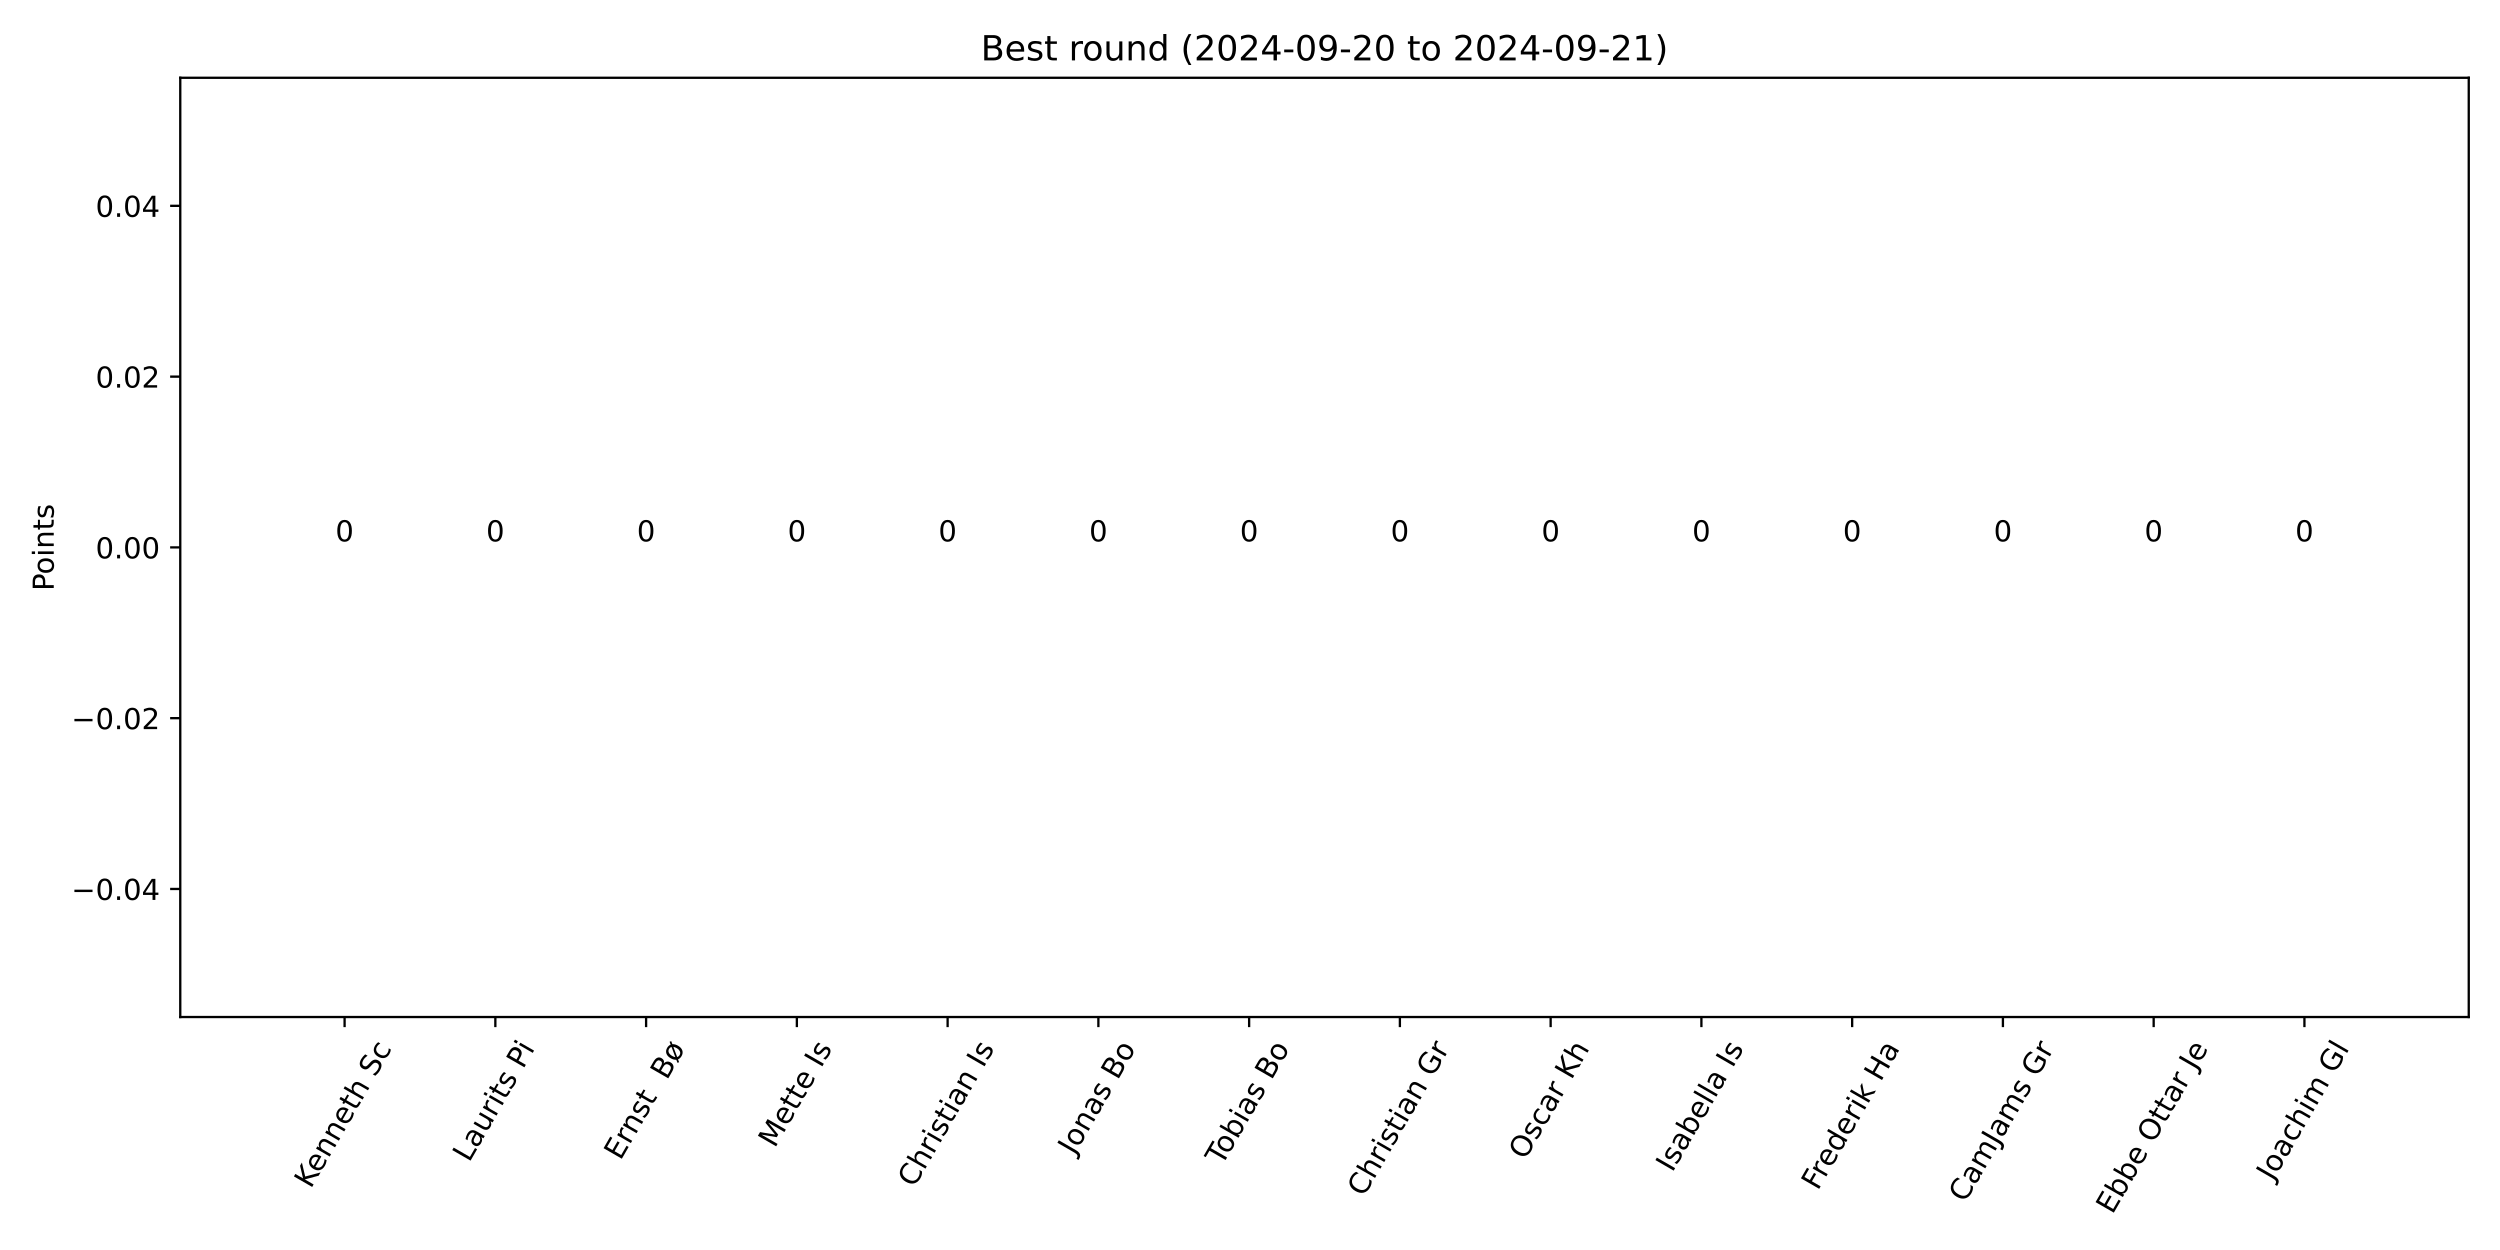
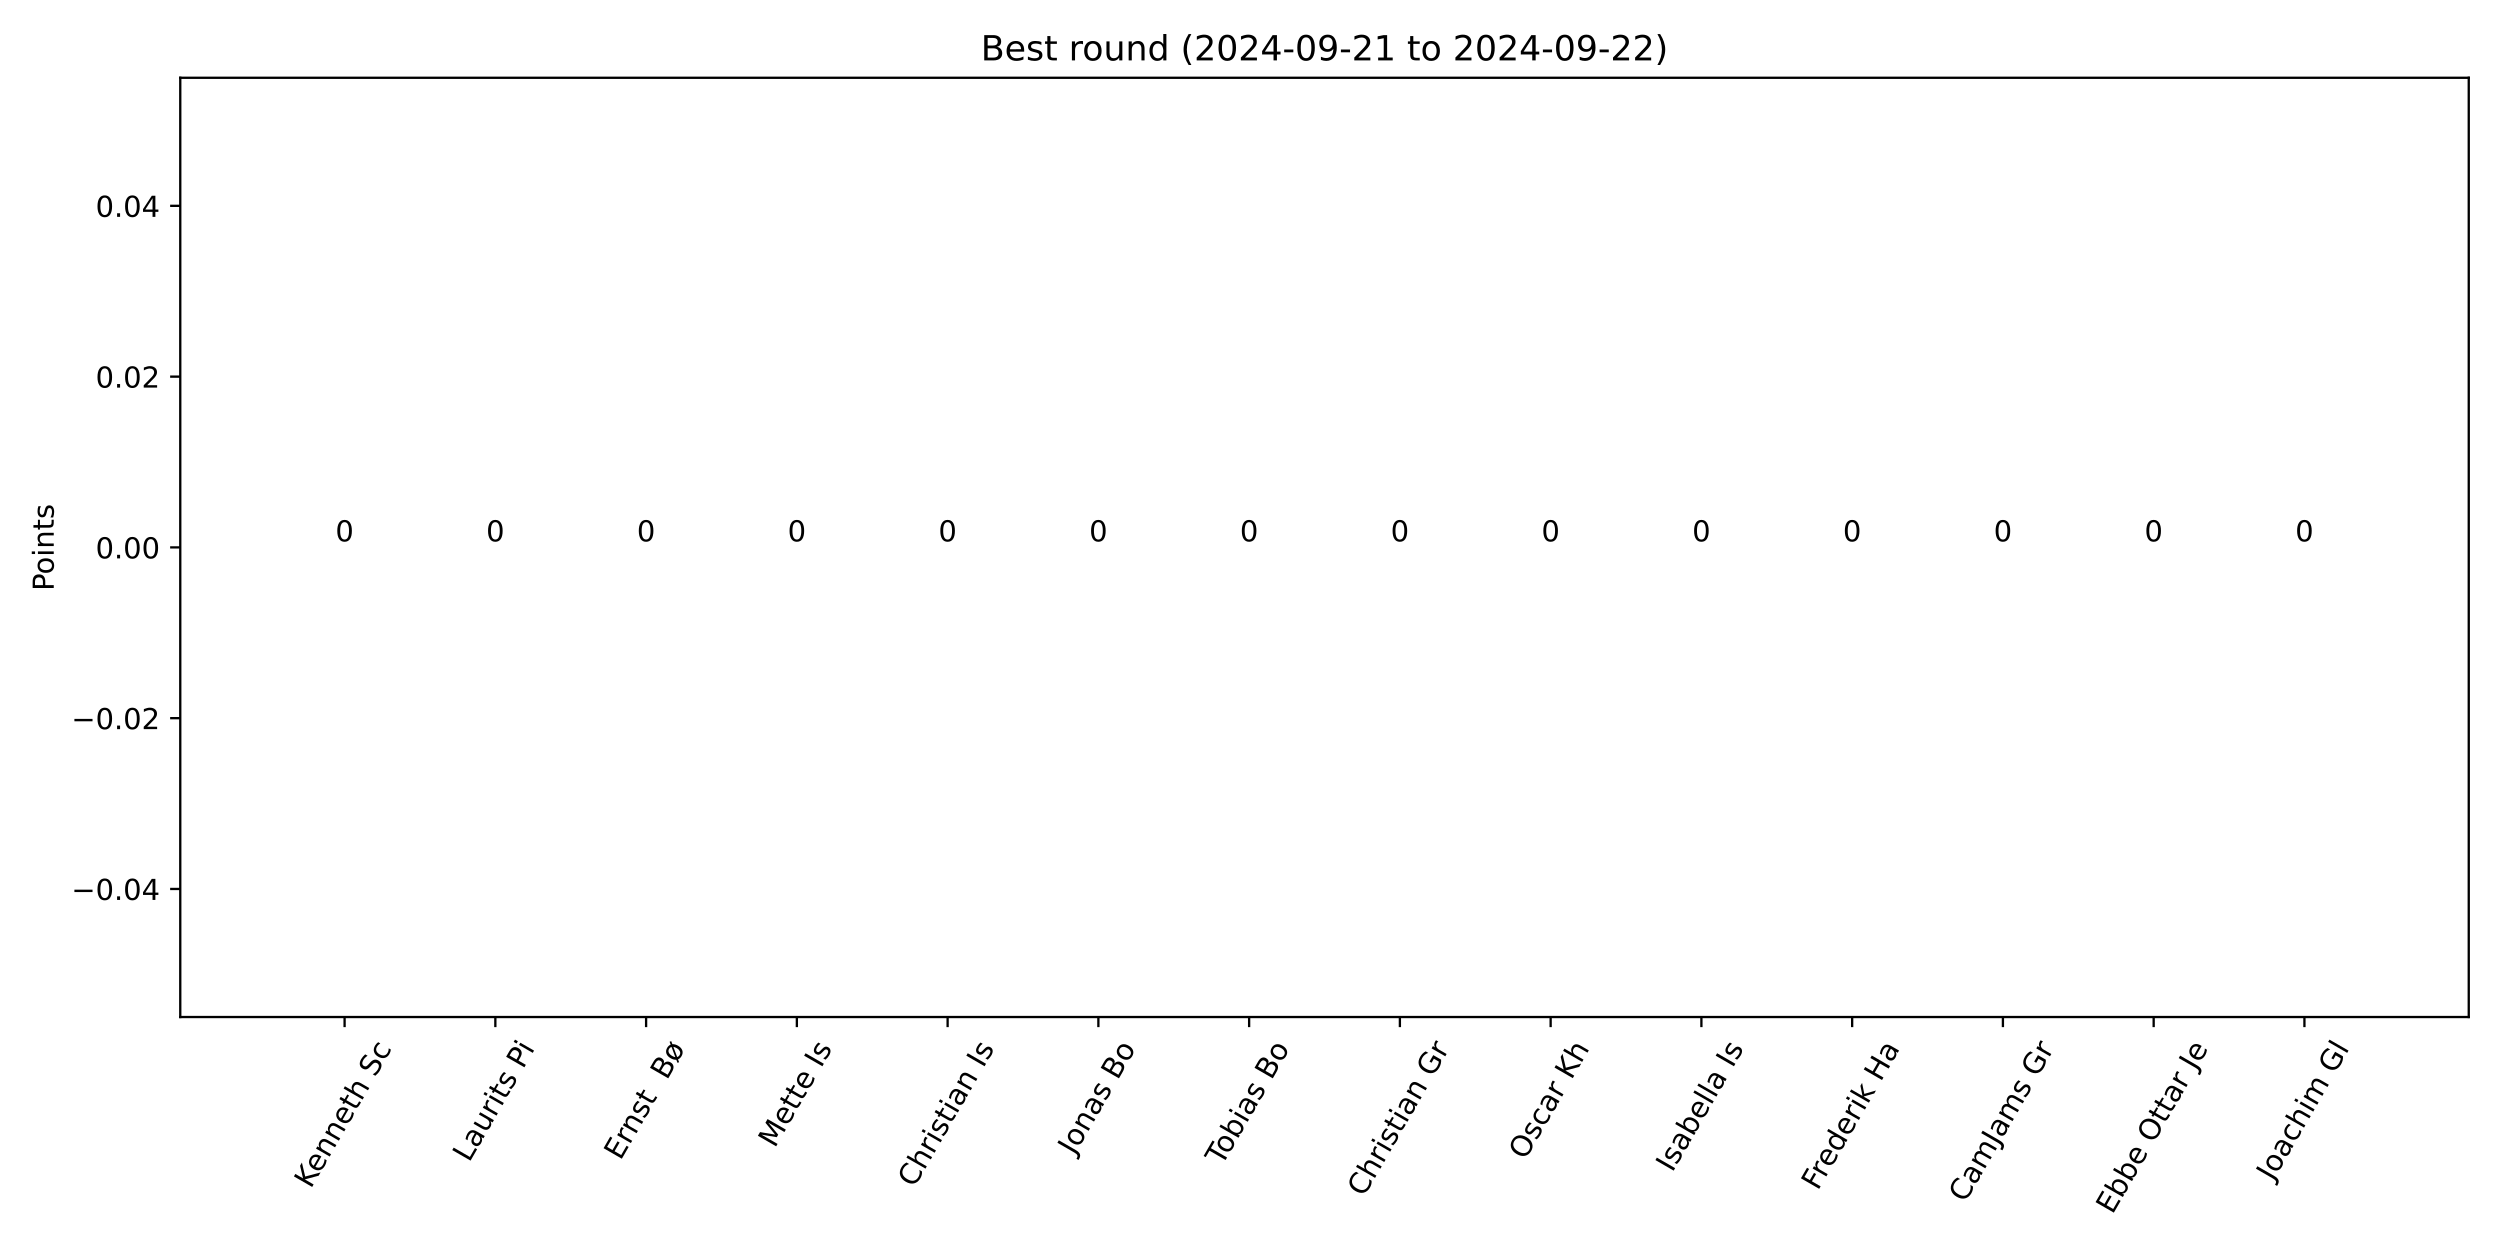
<svg xmlns="http://www.w3.org/2000/svg" xmlns:xlink="http://www.w3.org/1999/xlink" width="864pt" height="432pt" viewBox="0 0 864 432" version="1.1">
  <defs>
    <style type="text/css">*{stroke-linejoin: round; stroke-linecap: butt}</style>
  </defs>
  <g id="figure_1">
    <g id="patch_1">
      <path d="M 0 432  L 864 432  L 864 0  L 0 0  z " style="fill: #ffffff" />
    </g>
    <g id="axes_1">
      <g id="patch_2">
        <path d="M 62.3 351.483  L 853.2 351.483  L 853.2 26.88  L 62.3 26.88  z " style="fill: #ffffff" />
      </g>
      <g id="patch_3">
-         <path d="M 98.25 189.181  L 139.931 189.181  L 139.931 189.181  L 98.25 189.181  z " clip-path="url(#pfaf638c2bc)" style="fill: #1e90ff" />
+         <path d="M 98.25 189.181  L 139.931 189.181  L 139.931 189.181  L 98.25 189.181  z " clip-path="url(#p3607649cad)" style="fill: #1e90ff" />
      </g>
      <g id="patch_4">
-         <path d="M 150.351 189.181  L 192.033 189.181  L 192.033 189.181  L 150.351 189.181  z " clip-path="url(#pfaf638c2bc)" style="fill: #1e90ff" />
+         <path d="M 150.351 189.181  L 192.033 189.181  L 192.033 189.181  L 150.351 189.181  z " clip-path="url(#p3607649cad)" style="fill: #1e90ff" />
      </g>
      <g id="patch_5">
-         <path d="M 202.453 189.181  L 244.134 189.181  L 244.134 189.181  L 202.453 189.181  z " clip-path="url(#pfaf638c2bc)" style="fill: #1e90ff" />
+         <path d="M 202.453 189.181  L 244.134 189.181  L 244.134 189.181  L 202.453 189.181  z " clip-path="url(#p3607649cad)" style="fill: #1e90ff" />
      </g>
      <g id="patch_6">
-         <path d="M 254.554 189.181  L 296.236 189.181  L 296.236 189.181  L 254.554 189.181  z " clip-path="url(#pfaf638c2bc)" style="fill: #1e90ff" />
+         <path d="M 254.554 189.181  L 296.236 189.181  L 296.236 189.181  L 254.554 189.181  z " clip-path="url(#p3607649cad)" style="fill: #1e90ff" />
      </g>
      <g id="patch_7">
-         <path d="M 306.656 189.181  L 348.337 189.181  L 348.337 189.181  L 306.656 189.181  z " clip-path="url(#pfaf638c2bc)" style="fill: #1e90ff" />
+         <path d="M 306.656 189.181  L 348.337 189.181  L 348.337 189.181  L 306.656 189.181  z " clip-path="url(#p3607649cad)" style="fill: #1e90ff" />
      </g>
      <g id="patch_8">
-         <path d="M 358.757 189.181  L 400.438 189.181  L 400.438 189.181  L 358.757 189.181  z " clip-path="url(#pfaf638c2bc)" style="fill: #1e90ff" />
+         <path d="M 358.757 189.181  L 400.438 189.181  L 400.438 189.181  L 358.757 189.181  z " clip-path="url(#p3607649cad)" style="fill: #1e90ff" />
      </g>
      <g id="patch_9">
-         <path d="M 410.859 189.181  L 452.54 189.181  L 452.54 189.181  L 410.859 189.181  z " clip-path="url(#pfaf638c2bc)" style="fill: #1e90ff" />
+         <path d="M 410.859 189.181  L 452.54 189.181  L 452.54 189.181  L 410.859 189.181  z " clip-path="url(#p3607649cad)" style="fill: #1e90ff" />
      </g>
      <g id="patch_10">
-         <path d="M 462.96 189.181  L 504.641 189.181  L 504.641 189.181  L 462.96 189.181  z " clip-path="url(#pfaf638c2bc)" style="fill: #1e90ff" />
+         <path d="M 462.96 189.181  L 504.641 189.181  L 504.641 189.181  L 462.96 189.181  z " clip-path="url(#p3607649cad)" style="fill: #1e90ff" />
      </g>
      <g id="patch_11">
-         <path d="M 515.062 189.181  L 556.743 189.181  L 556.743 189.181  L 515.062 189.181  z " clip-path="url(#pfaf638c2bc)" style="fill: #1e90ff" />
+         <path d="M 515.062 189.181  L 556.743 189.181  L 556.743 189.181  L 515.062 189.181  z " clip-path="url(#p3607649cad)" style="fill: #1e90ff" />
      </g>
      <g id="patch_12">
-         <path d="M 567.163 189.181  L 608.844 189.181  L 608.844 189.181  L 567.163 189.181  z " clip-path="url(#pfaf638c2bc)" style="fill: #1e90ff" />
+         <path d="M 567.163 189.181  L 608.844 189.181  L 608.844 189.181  L 567.163 189.181  z " clip-path="url(#p3607649cad)" style="fill: #1e90ff" />
      </g>
      <g id="patch_13">
-         <path d="M 619.264 189.181  L 660.946 189.181  L 660.946 189.181  L 619.264 189.181  z " clip-path="url(#pfaf638c2bc)" style="fill: #1e90ff" />
+         <path d="M 619.264 189.181  L 660.946 189.181  L 660.946 189.181  L 619.264 189.181  z " clip-path="url(#p3607649cad)" style="fill: #1e90ff" />
      </g>
      <g id="patch_14">
-         <path d="M 671.366 189.181  L 713.047 189.181  L 713.047 189.181  L 671.366 189.181  z " clip-path="url(#pfaf638c2bc)" style="fill: #1e90ff" />
+         <path d="M 671.366 189.181  L 713.047 189.181  L 713.047 189.181  L 671.366 189.181  z " clip-path="url(#p3607649cad)" style="fill: #1e90ff" />
      </g>
      <g id="patch_15">
-         <path d="M 723.467 189.181  L 765.149 189.181  L 765.149 189.181  L 723.467 189.181  z " clip-path="url(#pfaf638c2bc)" style="fill: #1e90ff" />
+         <path d="M 723.467 189.181  L 765.149 189.181  L 765.149 189.181  L 723.467 189.181  z " clip-path="url(#p3607649cad)" style="fill: #1e90ff" />
      </g>
      <g id="patch_16">
-         <path d="M 775.569 189.181  L 817.25 189.181  L 817.25 189.181  L 775.569 189.181  z " clip-path="url(#pfaf638c2bc)" style="fill: #1e90ff" />
+         <path d="M 775.569 189.181  L 817.25 189.181  L 817.25 189.181  L 775.569 189.181  z " clip-path="url(#p3607649cad)" style="fill: #1e90ff" />
      </g>
      <g id="matplotlib.axis_1">
        <g id="xtick_1">
          <g id="line2d_1">
            <defs>
-               <path id="mea4fc5b94e" d="M 0 0  L 0 3.5  " style="stroke: #000000; stroke-width: 0.8" />
+               <path id="m2abd44bd72" d="M 0 0  L 0 3.5  " style="stroke: #000000; stroke-width: 0.8" />
            </defs>
            <g>
-               <use xlink:href="#mea4fc5b94e" x="119.091" y="351.483" style="stroke: #000000; stroke-width: 0.8" />
+               <use xlink:href="#m2abd44bd72" x="119.091" y="351.483" style="stroke: #000000; stroke-width: 0.8" />
            </g>
          </g>
          <g id="text_1">
            <g transform="translate(107.3998 411.0581) rotate(-60) scale(0.1 -0.1)">
              <defs>
                <path id="DejaVuSans-4b" d="M 628 4666  L 1259 4666  L 1259 2694  L 3353 4666  L 4166 4666  L 1850 2491  L 4331 0  L 3500 0  L 1259 2247  L 1259 0  L 628 0  L 628 4666  z " transform="scale(0.015625)" />
                <path id="DejaVuSans-65" d="M 3597 1894  L 3597 1613  L 953 1613  Q 991 1019 1311 708  Q 1631 397 2203 397  Q 2534 397 2845 478  Q 3156 559 3463 722  L 3463 178  Q 3153 47 2828 -22  Q 2503 -91 2169 -91  Q 1331 -91 842 396  Q 353 884 353 1716  Q 353 2575 817 3079  Q 1281 3584 2069 3584  Q 2775 3584 3186 3129  Q 3597 2675 3597 1894  z M 3022 2063  Q 3016 2534 2758 2815  Q 2500 3097 2075 3097  Q 1594 3097 1305 2825  Q 1016 2553 972 2059  L 3022 2063  z " transform="scale(0.015625)" />
                <path id="DejaVuSans-6e" d="M 3513 2113  L 3513 0  L 2938 0  L 2938 2094  Q 2938 2591 2744 2837  Q 2550 3084 2163 3084  Q 1697 3084 1428 2787  Q 1159 2491 1159 1978  L 1159 0  L 581 0  L 581 3500  L 1159 3500  L 1159 2956  Q 1366 3272 1645 3428  Q 1925 3584 2291 3584  Q 2894 3584 3203 3211  Q 3513 2838 3513 2113  z " transform="scale(0.015625)" />
                <path id="DejaVuSans-74" d="M 1172 4494  L 1172 3500  L 2356 3500  L 2356 3053  L 1172 3053  L 1172 1153  Q 1172 725 1289 603  Q 1406 481 1766 481  L 2356 481  L 2356 0  L 1766 0  Q 1100 0 847 248  Q 594 497 594 1153  L 594 3053  L 172 3053  L 172 3500  L 594 3500  L 594 4494  L 1172 4494  z " transform="scale(0.015625)" />
                <path id="DejaVuSans-68" d="M 3513 2113  L 3513 0  L 2938 0  L 2938 2094  Q 2938 2591 2744 2837  Q 2550 3084 2163 3084  Q 1697 3084 1428 2787  Q 1159 2491 1159 1978  L 1159 0  L 581 0  L 581 4863  L 1159 4863  L 1159 2956  Q 1366 3272 1645 3428  Q 1925 3584 2291 3584  Q 2894 3584 3203 3211  Q 3513 2838 3513 2113  z " transform="scale(0.015625)" />
                <path id="DejaVuSans-20" transform="scale(0.015625)" />
                <path id="DejaVuSans-53" d="M 3425 4513  L 3425 3897  Q 3066 4069 2747 4153  Q 2428 4238 2131 4238  Q 1616 4238 1336 4038  Q 1056 3838 1056 3469  Q 1056 3159 1242 3001  Q 1428 2844 1947 2747  L 2328 2669  Q 3034 2534 3370 2195  Q 3706 1856 3706 1288  Q 3706 609 3251 259  Q 2797 -91 1919 -91  Q 1588 -91 1214 -16  Q 841 59 441 206  L 441 856  Q 825 641 1194 531  Q 1563 422 1919 422  Q 2459 422 2753 634  Q 3047 847 3047 1241  Q 3047 1584 2836 1778  Q 2625 1972 2144 2069  L 1759 2144  Q 1053 2284 737 2584  Q 422 2884 422 3419  Q 422 4038 858 4394  Q 1294 4750 2059 4750  Q 2388 4750 2728 4690  Q 3069 4631 3425 4513  z " transform="scale(0.015625)" />
                <path id="DejaVuSans-63" d="M 3122 3366  L 3122 2828  Q 2878 2963 2633 3030  Q 2388 3097 2138 3097  Q 1578 3097 1268 2742  Q 959 2388 959 1747  Q 959 1106 1268 751  Q 1578 397 2138 397  Q 2388 397 2633 464  Q 2878 531 3122 666  L 3122 134  Q 2881 22 2623 -34  Q 2366 -91 2075 -91  Q 1284 -91 818 406  Q 353 903 353 1747  Q 353 2603 823 3093  Q 1294 3584 2113 3584  Q 2378 3584 2631 3529  Q 2884 3475 3122 3366  z " transform="scale(0.015625)" />
              </defs>
              <use xlink:href="#DejaVuSans-4b" />
              <use xlink:href="#DejaVuSans-65" x="60.576" />
              <use xlink:href="#DejaVuSans-6e" x="122.1" />
              <use xlink:href="#DejaVuSans-6e" x="185.479" />
              <use xlink:href="#DejaVuSans-65" x="248.857" />
              <use xlink:href="#DejaVuSans-74" x="310.381" />
              <use xlink:href="#DejaVuSans-68" x="349.59" />
              <use xlink:href="#DejaVuSans-20" x="412.969" />
              <use xlink:href="#DejaVuSans-53" x="444.756" />
              <use xlink:href="#DejaVuSans-63" x="508.232" />
            </g>
          </g>
        </g>
        <g id="xtick_2">
          <g id="line2d_2">
            <g>
-               <use xlink:href="#mea4fc5b94e" x="171.192" y="351.483" style="stroke: #000000; stroke-width: 0.8" />
+               <use xlink:href="#m2abd44bd72" x="171.192" y="351.483" style="stroke: #000000; stroke-width: 0.8" />
            </g>
          </g>
          <g id="text_2">
            <g transform="translate(162.1274 401.9608) rotate(-60) scale(0.1 -0.1)">
              <defs>
                <path id="DejaVuSans-4c" d="M 628 4666  L 1259 4666  L 1259 531  L 3531 531  L 3531 0  L 628 0  L 628 4666  z " transform="scale(0.015625)" />
                <path id="DejaVuSans-61" d="M 2194 1759  Q 1497 1759 1228 1600  Q 959 1441 959 1056  Q 959 750 1161 570  Q 1363 391 1709 391  Q 2188 391 2477 730  Q 2766 1069 2766 1631  L 2766 1759  L 2194 1759  z M 3341 1997  L 3341 0  L 2766 0  L 2766 531  Q 2569 213 2275 61  Q 1981 -91 1556 -91  Q 1019 -91 701 211  Q 384 513 384 1019  Q 384 1609 779 1909  Q 1175 2209 1959 2209  L 2766 2209  L 2766 2266  Q 2766 2663 2505 2880  Q 2244 3097 1772 3097  Q 1472 3097 1187 3025  Q 903 2953 641 2809  L 641 3341  Q 956 3463 1253 3523  Q 1550 3584 1831 3584  Q 2591 3584 2966 3190  Q 3341 2797 3341 1997  z " transform="scale(0.015625)" />
                <path id="DejaVuSans-75" d="M 544 1381  L 544 3500  L 1119 3500  L 1119 1403  Q 1119 906 1312 657  Q 1506 409 1894 409  Q 2359 409 2629 706  Q 2900 1003 2900 1516  L 2900 3500  L 3475 3500  L 3475 0  L 2900 0  L 2900 538  Q 2691 219 2414 64  Q 2138 -91 1772 -91  Q 1169 -91 856 284  Q 544 659 544 1381  z M 1991 3584  L 1991 3584  z " transform="scale(0.015625)" />
                <path id="DejaVuSans-72" d="M 2631 2963  Q 2534 3019 2420 3045  Q 2306 3072 2169 3072  Q 1681 3072 1420 2755  Q 1159 2438 1159 1844  L 1159 0  L 581 0  L 581 3500  L 1159 3500  L 1159 2956  Q 1341 3275 1631 3429  Q 1922 3584 2338 3584  Q 2397 3584 2469 3576  Q 2541 3569 2628 3553  L 2631 2963  z " transform="scale(0.015625)" />
                <path id="DejaVuSans-69" d="M 603 3500  L 1178 3500  L 1178 0  L 603 0  L 603 3500  z M 603 4863  L 1178 4863  L 1178 4134  L 603 4134  L 603 4863  z " transform="scale(0.015625)" />
                <path id="DejaVuSans-73" d="M 2834 3397  L 2834 2853  Q 2591 2978 2328 3040  Q 2066 3103 1784 3103  Q 1356 3103 1142 2972  Q 928 2841 928 2578  Q 928 2378 1081 2264  Q 1234 2150 1697 2047  L 1894 2003  Q 2506 1872 2764 1633  Q 3022 1394 3022 966  Q 3022 478 2636 193  Q 2250 -91 1575 -91  Q 1294 -91 989 -36  Q 684 19 347 128  L 347 722  Q 666 556 975 473  Q 1284 391 1588 391  Q 1994 391 2212 530  Q 2431 669 2431 922  Q 2431 1156 2273 1281  Q 2116 1406 1581 1522  L 1381 1569  Q 847 1681 609 1914  Q 372 2147 372 2553  Q 372 3047 722 3315  Q 1072 3584 1716 3584  Q 2034 3584 2315 3537  Q 2597 3491 2834 3397  z " transform="scale(0.015625)" />
                <path id="DejaVuSans-50" d="M 1259 4147  L 1259 2394  L 2053 2394  Q 2494 2394 2734 2622  Q 2975 2850 2975 3272  Q 2975 3691 2734 3919  Q 2494 4147 2053 4147  L 1259 4147  z M 628 4666  L 2053 4666  Q 2838 4666 3239 4311  Q 3641 3956 3641 3272  Q 3641 2581 3239 2228  Q 2838 1875 2053 1875  L 1259 1875  L 1259 0  L 628 0  L 628 4666  z " transform="scale(0.015625)" />
              </defs>
              <use xlink:href="#DejaVuSans-4c" />
              <use xlink:href="#DejaVuSans-61" x="55.713" />
              <use xlink:href="#DejaVuSans-75" x="116.992" />
              <use xlink:href="#DejaVuSans-72" x="180.371" />
              <use xlink:href="#DejaVuSans-69" x="221.484" />
              <use xlink:href="#DejaVuSans-74" x="249.268" />
              <use xlink:href="#DejaVuSans-73" x="288.477" />
              <use xlink:href="#DejaVuSans-20" x="340.576" />
              <use xlink:href="#DejaVuSans-50" x="372.363" />
              <use xlink:href="#DejaVuSans-69" x="430.416" />
            </g>
          </g>
        </g>
        <g id="xtick_3">
          <g id="line2d_3">
            <g>
-               <use xlink:href="#mea4fc5b94e" x="223.293" y="351.483" style="stroke: #000000; stroke-width: 0.8" />
+               <use xlink:href="#m2abd44bd72" x="223.293" y="351.483" style="stroke: #000000; stroke-width: 0.8" />
            </g>
          </g>
          <g id="text_3">
            <g transform="translate(214.4187 401.3031) rotate(-60) scale(0.1 -0.1)">
              <defs>
                <path id="DejaVuSans-45" d="M 628 4666  L 3578 4666  L 3578 4134  L 1259 4134  L 1259 2753  L 3481 2753  L 3481 2222  L 1259 2222  L 1259 531  L 3634 531  L 3634 0  L 628 0  L 628 4666  z " transform="scale(0.015625)" />
                <path id="DejaVuSans-42" d="M 1259 2228  L 1259 519  L 2272 519  Q 2781 519 3026 730  Q 3272 941 3272 1375  Q 3272 1813 3026 2020  Q 2781 2228 2272 2228  L 1259 2228  z M 1259 4147  L 1259 2741  L 2194 2741  Q 2656 2741 2882 2914  Q 3109 3088 3109 3444  Q 3109 3797 2882 3972  Q 2656 4147 2194 4147  L 1259 4147  z M 628 4666  L 2241 4666  Q 2963 4666 3353 4366  Q 3744 4066 3744 3513  Q 3744 3084 3544 2831  Q 3344 2578 2956 2516  Q 3422 2416 3680 2098  Q 3938 1781 3938 1306  Q 3938 681 3513 340  Q 3088 0 2303 0  L 628 0  L 628 4666  z " transform="scale(0.015625)" />
                <path id="DejaVuSans-f8" d="M 2828 2503  L 1306 653  Q 1434 522 1595 459  Q 1756 397 1959 397  Q 2419 397 2687 759  Q 2956 1122 2956 1747  Q 2956 1994 2925 2176  Q 2894 2359 2828 2503  z M 2606 2841  Q 2475 2969 2314 3033  Q 2153 3097 1959 3097  Q 1488 3097 1223 2730  Q 959 2363 959 1703  Q 959 1478 989 1306  Q 1019 1134 1081 991  L 2606 2841  z M 691 519  Q 522 759 437 1067  Q 353 1375 353 1747  Q 353 2609 779 3096  Q 1206 3584 1959 3584  Q 2250 3584 2498 3504  Q 2747 3425 2956 3263  L 3391 3788  L 3688 3541  L 3231 2981  Q 3397 2741 3481 2431  Q 3566 2122 3566 1747  Q 3566 888 3137 398  Q 2709 -91 1959 -91  Q 1659 -91 1407 -9  Q 1156 72 959 231  L 525 -294  L 225 -50  L 691 519  z " transform="scale(0.015625)" />
              </defs>
              <use xlink:href="#DejaVuSans-45" />
              <use xlink:href="#DejaVuSans-72" x="63.184" />
              <use xlink:href="#DejaVuSans-6e" x="102.547" />
              <use xlink:href="#DejaVuSans-73" x="165.926" />
              <use xlink:href="#DejaVuSans-74" x="218.025" />
              <use xlink:href="#DejaVuSans-20" x="257.234" />
              <use xlink:href="#DejaVuSans-20" x="289.021" />
              <use xlink:href="#DejaVuSans-42" x="320.809" />
              <use xlink:href="#DejaVuSans-f8" x="389.412" />
            </g>
          </g>
        </g>
        <g id="xtick_4">
          <g id="line2d_4">
            <g>
-               <use xlink:href="#mea4fc5b94e" x="275.395" y="351.483" style="stroke: #000000; stroke-width: 0.8" />
+               <use xlink:href="#m2abd44bd72" x="275.395" y="351.483" style="stroke: #000000; stroke-width: 0.8" />
            </g>
          </g>
          <g id="text_4">
            <g transform="translate(267.7565 397.0204) rotate(-60) scale(0.1 -0.1)">
              <defs>
                <path id="DejaVuSans-4d" d="M 628 4666  L 1569 4666  L 2759 1491  L 3956 4666  L 4897 4666  L 4897 0  L 4281 0  L 4281 4097  L 3078 897  L 2444 897  L 1241 4097  L 1241 0  L 628 0  L 628 4666  z " transform="scale(0.015625)" />
                <path id="DejaVuSans-49" d="M 628 4666  L 1259 4666  L 1259 0  L 628 0  L 628 4666  z " transform="scale(0.015625)" />
              </defs>
              <use xlink:href="#DejaVuSans-4d" />
              <use xlink:href="#DejaVuSans-65" x="86.279" />
              <use xlink:href="#DejaVuSans-74" x="147.803" />
              <use xlink:href="#DejaVuSans-74" x="187.012" />
              <use xlink:href="#DejaVuSans-65" x="226.221" />
              <use xlink:href="#DejaVuSans-20" x="287.744" />
              <use xlink:href="#DejaVuSans-49" x="319.531" />
              <use xlink:href="#DejaVuSans-73" x="349.023" />
            </g>
          </g>
        </g>
        <g id="xtick_5">
          <g id="line2d_5">
            <g>
-               <use xlink:href="#mea4fc5b94e" x="327.496" y="351.483" style="stroke: #000000; stroke-width: 0.8" />
+               <use xlink:href="#m2abd44bd72" x="327.496" y="351.483" style="stroke: #000000; stroke-width: 0.8" />
            </g>
          </g>
          <g id="text_5">
            <g transform="translate(315.906 410.7103) rotate(-60) scale(0.1 -0.1)">
              <defs>
                <path id="DejaVuSans-43" d="M 4122 4306  L 4122 3641  Q 3803 3938 3442 4084  Q 3081 4231 2675 4231  Q 1875 4231 1450 3742  Q 1025 3253 1025 2328  Q 1025 1406 1450 917  Q 1875 428 2675 428  Q 3081 428 3442 575  Q 3803 722 4122 1019  L 4122 359  Q 3791 134 3420 21  Q 3050 -91 2638 -91  Q 1578 -91 968 557  Q 359 1206 359 2328  Q 359 3453 968 4101  Q 1578 4750 2638 4750  Q 3056 4750 3426 4639  Q 3797 4528 4122 4306  z " transform="scale(0.015625)" />
              </defs>
              <use xlink:href="#DejaVuSans-43" />
              <use xlink:href="#DejaVuSans-68" x="69.824" />
              <use xlink:href="#DejaVuSans-72" x="133.203" />
              <use xlink:href="#DejaVuSans-69" x="174.316" />
              <use xlink:href="#DejaVuSans-73" x="202.1" />
              <use xlink:href="#DejaVuSans-74" x="254.199" />
              <use xlink:href="#DejaVuSans-69" x="293.408" />
              <use xlink:href="#DejaVuSans-61" x="321.191" />
              <use xlink:href="#DejaVuSans-6e" x="382.471" />
              <use xlink:href="#DejaVuSans-20" x="445.85" />
              <use xlink:href="#DejaVuSans-49" x="477.637" />
              <use xlink:href="#DejaVuSans-73" x="507.129" />
            </g>
          </g>
        </g>
        <g id="xtick_6">
          <g id="line2d_6">
            <g>
-               <use xlink:href="#mea4fc5b94e" x="379.598" y="351.483" style="stroke: #000000; stroke-width: 0.8" />
+               <use xlink:href="#m2abd44bd72" x="379.598" y="351.483" style="stroke: #000000; stroke-width: 0.8" />
            </g>
          </g>
          <g id="text_6">
            <g transform="translate(371.2621 399.4358) rotate(-60) scale(0.1 -0.1)">
              <defs>
                <path id="DejaVuSans-4a" d="M 628 4666  L 1259 4666  L 1259 325  Q 1259 -519 939 -900  Q 619 -1281 -91 -1281  L -331 -1281  L -331 -750  L -134 -750  Q 284 -750 456 -515  Q 628 -281 628 325  L 628 4666  z " transform="scale(0.015625)" />
                <path id="DejaVuSans-6f" d="M 1959 3097  Q 1497 3097 1228 2736  Q 959 2375 959 1747  Q 959 1119 1226 758  Q 1494 397 1959 397  Q 2419 397 2687 759  Q 2956 1122 2956 1747  Q 2956 2369 2687 2733  Q 2419 3097 1959 3097  z M 1959 3584  Q 2709 3584 3137 3096  Q 3566 2609 3566 1747  Q 3566 888 3137 398  Q 2709 -91 1959 -91  Q 1206 -91 779 398  Q 353 888 353 1747  Q 353 2609 779 3096  Q 1206 3584 1959 3584  z " transform="scale(0.015625)" />
              </defs>
              <use xlink:href="#DejaVuSans-4a" />
              <use xlink:href="#DejaVuSans-6f" x="29.492" />
              <use xlink:href="#DejaVuSans-6e" x="90.674" />
              <use xlink:href="#DejaVuSans-61" x="154.053" />
              <use xlink:href="#DejaVuSans-73" x="215.332" />
              <use xlink:href="#DejaVuSans-20" x="267.432" />
              <use xlink:href="#DejaVuSans-42" x="299.219" />
              <use xlink:href="#DejaVuSans-6f" x="367.822" />
            </g>
          </g>
        </g>
        <g id="xtick_7">
          <g id="line2d_7">
            <g>
-               <use xlink:href="#mea4fc5b94e" x="431.699" y="351.483" style="stroke: #000000; stroke-width: 0.8" />
+               <use xlink:href="#m2abd44bd72" x="431.699" y="351.483" style="stroke: #000000; stroke-width: 0.8" />
            </g>
          </g>
          <g id="text_7">
            <g transform="translate(422.3019 403.1137) rotate(-60) scale(0.1 -0.1)">
              <defs>
                <path id="DejaVuSans-54" d="M -19 4666  L 3928 4666  L 3928 4134  L 2272 4134  L 2272 0  L 1638 0  L 1638 4134  L -19 4134  L -19 4666  z " transform="scale(0.015625)" />
                <path id="DejaVuSans-62" d="M 3116 1747  Q 3116 2381 2855 2742  Q 2594 3103 2138 3103  Q 1681 3103 1420 2742  Q 1159 2381 1159 1747  Q 1159 1113 1420 752  Q 1681 391 2138 391  Q 2594 391 2855 752  Q 3116 1113 3116 1747  z M 1159 2969  Q 1341 3281 1617 3432  Q 1894 3584 2278 3584  Q 2916 3584 3314 3078  Q 3713 2572 3713 1747  Q 3713 922 3314 415  Q 2916 -91 2278 -91  Q 1894 -91 1617 61  Q 1341 213 1159 525  L 1159 0  L 581 0  L 581 4863  L 1159 4863  L 1159 2969  z " transform="scale(0.015625)" />
              </defs>
              <use xlink:href="#DejaVuSans-54" />
              <use xlink:href="#DejaVuSans-6f" x="44.084" />
              <use xlink:href="#DejaVuSans-62" x="105.266" />
              <use xlink:href="#DejaVuSans-69" x="168.742" />
              <use xlink:href="#DejaVuSans-61" x="196.525" />
              <use xlink:href="#DejaVuSans-73" x="257.805" />
              <use xlink:href="#DejaVuSans-20" x="309.904" />
              <use xlink:href="#DejaVuSans-42" x="341.691" />
              <use xlink:href="#DejaVuSans-6f" x="410.295" />
            </g>
          </g>
        </g>
        <g id="xtick_8">
          <g id="line2d_8">
            <g>
-               <use xlink:href="#mea4fc5b94e" x="483.801" y="351.483" style="stroke: #000000; stroke-width: 0.8" />
+               <use xlink:href="#m2abd44bd72" x="483.801" y="351.483" style="stroke: #000000; stroke-width: 0.8" />
            </g>
          </g>
          <g id="text_8">
            <g transform="translate(471.2853 413.9146) rotate(-60) scale(0.1 -0.1)">
              <defs>
                <path id="DejaVuSans-47" d="M 3809 666  L 3809 1919  L 2778 1919  L 2778 2438  L 4434 2438  L 4434 434  Q 4069 175 3628 42  Q 3188 -91 2688 -91  Q 1594 -91 976 548  Q 359 1188 359 2328  Q 359 3472 976 4111  Q 1594 4750 2688 4750  Q 3144 4750 3555 4637  Q 3966 4525 4313 4306  L 4313 3634  Q 3963 3931 3569 4081  Q 3175 4231 2741 4231  Q 1884 4231 1454 3753  Q 1025 3275 1025 2328  Q 1025 1384 1454 906  Q 1884 428 2741 428  Q 3075 428 3337 486  Q 3600 544 3809 666  z " transform="scale(0.015625)" />
              </defs>
              <use xlink:href="#DejaVuSans-43" />
              <use xlink:href="#DejaVuSans-68" x="69.824" />
              <use xlink:href="#DejaVuSans-72" x="133.203" />
              <use xlink:href="#DejaVuSans-69" x="174.316" />
              <use xlink:href="#DejaVuSans-73" x="202.1" />
              <use xlink:href="#DejaVuSans-74" x="254.199" />
              <use xlink:href="#DejaVuSans-69" x="293.408" />
              <use xlink:href="#DejaVuSans-61" x="321.191" />
              <use xlink:href="#DejaVuSans-6e" x="382.471" />
              <use xlink:href="#DejaVuSans-20" x="445.85" />
              <use xlink:href="#DejaVuSans-47" x="477.637" />
              <use xlink:href="#DejaVuSans-72" x="555.127" />
            </g>
          </g>
        </g>
        <g id="xtick_9">
          <g id="line2d_9">
            <g>
-               <use xlink:href="#mea4fc5b94e" x="535.902" y="351.483" style="stroke: #000000; stroke-width: 0.8" />
+               <use xlink:href="#m2abd44bd72" x="535.902" y="351.483" style="stroke: #000000; stroke-width: 0.8" />
            </g>
          </g>
          <g id="text_9">
            <g transform="translate(527.0688 401.1597) rotate(-60) scale(0.1 -0.1)">
              <defs>
                <path id="DejaVuSans-4f" d="M 2522 4238  Q 1834 4238 1429 3725  Q 1025 3213 1025 2328  Q 1025 1447 1429 934  Q 1834 422 2522 422  Q 3209 422 3611 934  Q 4013 1447 4013 2328  Q 4013 3213 3611 3725  Q 3209 4238 2522 4238  z M 2522 4750  Q 3503 4750 4090 4092  Q 4678 3434 4678 2328  Q 4678 1225 4090 567  Q 3503 -91 2522 -91  Q 1538 -91 948 565  Q 359 1222 359 2328  Q 359 3434 948 4092  Q 1538 4750 2522 4750  z " transform="scale(0.015625)" />
              </defs>
              <use xlink:href="#DejaVuSans-4f" />
              <use xlink:href="#DejaVuSans-73" x="78.711" />
              <use xlink:href="#DejaVuSans-63" x="130.811" />
              <use xlink:href="#DejaVuSans-61" x="185.791" />
              <use xlink:href="#DejaVuSans-72" x="247.07" />
              <use xlink:href="#DejaVuSans-20" x="288.184" />
              <use xlink:href="#DejaVuSans-4b" x="319.971" />
              <use xlink:href="#DejaVuSans-68" x="385.547" />
            </g>
          </g>
        </g>
        <g id="xtick_10">
          <g id="line2d_10">
            <g>
-               <use xlink:href="#mea4fc5b94e" x="588.004" y="351.483" style="stroke: #000000; stroke-width: 0.8" />
+               <use xlink:href="#m2abd44bd72" x="588.004" y="351.483" style="stroke: #000000; stroke-width: 0.8" />
            </g>
          </g>
          <g id="text_10">
            <g transform="translate(577.9406 405.4195) rotate(-60) scale(0.1 -0.1)">
              <defs>
                <path id="DejaVuSans-6c" d="M 603 4863  L 1178 4863  L 1178 0  L 603 0  L 603 4863  z " transform="scale(0.015625)" />
              </defs>
              <use xlink:href="#DejaVuSans-49" />
              <use xlink:href="#DejaVuSans-73" x="29.492" />
              <use xlink:href="#DejaVuSans-61" x="81.592" />
              <use xlink:href="#DejaVuSans-62" x="142.871" />
              <use xlink:href="#DejaVuSans-65" x="206.348" />
              <use xlink:href="#DejaVuSans-6c" x="267.871" />
              <use xlink:href="#DejaVuSans-6c" x="295.654" />
              <use xlink:href="#DejaVuSans-61" x="323.438" />
              <use xlink:href="#DejaVuSans-20" x="384.717" />
              <use xlink:href="#DejaVuSans-49" x="416.504" />
              <use xlink:href="#DejaVuSans-73" x="445.996" />
            </g>
          </g>
        </g>
        <g id="xtick_11">
          <g id="line2d_11">
            <g>
-               <use xlink:href="#mea4fc5b94e" x="640.105" y="351.483" style="stroke: #000000; stroke-width: 0.8" />
+               <use xlink:href="#m2abd44bd72" x="640.105" y="351.483" style="stroke: #000000; stroke-width: 0.8" />
            </g>
          </g>
          <g id="text_11">
            <g transform="translate(628.2264 411.709) rotate(-60) scale(0.1 -0.1)">
              <defs>
                <path id="DejaVuSans-46" d="M 628 4666  L 3309 4666  L 3309 4134  L 1259 4134  L 1259 2759  L 3109 2759  L 3109 2228  L 1259 2228  L 1259 0  L 628 0  L 628 4666  z " transform="scale(0.015625)" />
                <path id="DejaVuSans-64" d="M 2906 2969  L 2906 4863  L 3481 4863  L 3481 0  L 2906 0  L 2906 525  Q 2725 213 2448 61  Q 2172 -91 1784 -91  Q 1150 -91 751 415  Q 353 922 353 1747  Q 353 2572 751 3078  Q 1150 3584 1784 3584  Q 2172 3584 2448 3432  Q 2725 3281 2906 2969  z M 947 1747  Q 947 1113 1208 752  Q 1469 391 1925 391  Q 2381 391 2643 752  Q 2906 1113 2906 1747  Q 2906 2381 2643 2742  Q 2381 3103 1925 3103  Q 1469 3103 1208 2742  Q 947 2381 947 1747  z " transform="scale(0.015625)" />
                <path id="DejaVuSans-6b" d="M 581 4863  L 1159 4863  L 1159 1991  L 2875 3500  L 3609 3500  L 1753 1863  L 3688 0  L 2938 0  L 1159 1709  L 1159 0  L 581 0  L 581 4863  z " transform="scale(0.015625)" />
                <path id="DejaVuSans-48" d="M 628 4666  L 1259 4666  L 1259 2753  L 3553 2753  L 3553 4666  L 4184 4666  L 4184 0  L 3553 0  L 3553 2222  L 1259 2222  L 1259 0  L 628 0  L 628 4666  z " transform="scale(0.015625)" />
              </defs>
              <use xlink:href="#DejaVuSans-46" />
              <use xlink:href="#DejaVuSans-72" x="50.27" />
              <use xlink:href="#DejaVuSans-65" x="89.133" />
              <use xlink:href="#DejaVuSans-64" x="150.656" />
              <use xlink:href="#DejaVuSans-65" x="214.133" />
              <use xlink:href="#DejaVuSans-72" x="275.656" />
              <use xlink:href="#DejaVuSans-69" x="316.77" />
              <use xlink:href="#DejaVuSans-6b" x="344.553" />
              <use xlink:href="#DejaVuSans-20" x="402.463" />
              <use xlink:href="#DejaVuSans-48" x="434.25" />
              <use xlink:href="#DejaVuSans-61" x="509.445" />
            </g>
          </g>
        </g>
        <g id="xtick_12">
          <g id="line2d_12">
            <g>
-               <use xlink:href="#mea4fc5b94e" x="692.207" y="351.483" style="stroke: #000000; stroke-width: 0.8" />
+               <use xlink:href="#m2abd44bd72" x="692.207" y="351.483" style="stroke: #000000; stroke-width: 0.8" />
            </g>
          </g>
          <g id="text_12">
            <g transform="translate(679.1169 415.9038) rotate(-60) scale(0.1 -0.1)">
              <defs>
                <path id="DejaVuSans-6d" d="M 3328 2828  Q 3544 3216 3844 3400  Q 4144 3584 4550 3584  Q 5097 3584 5394 3201  Q 5691 2819 5691 2113  L 5691 0  L 5113 0  L 5113 2094  Q 5113 2597 4934 2840  Q 4756 3084 4391 3084  Q 3944 3084 3684 2787  Q 3425 2491 3425 1978  L 3425 0  L 2847 0  L 2847 2094  Q 2847 2600 2669 2842  Q 2491 3084 2119 3084  Q 1678 3084 1418 2786  Q 1159 2488 1159 1978  L 1159 0  L 581 0  L 581 3500  L 1159 3500  L 1159 2956  Q 1356 3278 1631 3431  Q 1906 3584 2284 3584  Q 2666 3584 2933 3390  Q 3200 3197 3328 2828  z " transform="scale(0.015625)" />
              </defs>
              <use xlink:href="#DejaVuSans-43" />
              <use xlink:href="#DejaVuSans-61" x="69.824" />
              <use xlink:href="#DejaVuSans-6d" x="131.104" />
              <use xlink:href="#DejaVuSans-4a" x="228.516" />
              <use xlink:href="#DejaVuSans-61" x="258.008" />
              <use xlink:href="#DejaVuSans-6d" x="319.287" />
              <use xlink:href="#DejaVuSans-73" x="416.699" />
              <use xlink:href="#DejaVuSans-20" x="468.799" />
              <use xlink:href="#DejaVuSans-47" x="500.586" />
              <use xlink:href="#DejaVuSans-72" x="578.076" />
            </g>
          </g>
        </g>
        <g id="xtick_13">
          <g id="line2d_13">
            <g>
-               <use xlink:href="#mea4fc5b94e" x="744.308" y="351.483" style="stroke: #000000; stroke-width: 0.8" />
+               <use xlink:href="#m2abd44bd72" x="744.308" y="351.483" style="stroke: #000000; stroke-width: 0.8" />
            </g>
          </g>
          <g id="text_13">
            <g transform="translate(730.0527 419.9416) rotate(-60) scale(0.1 -0.1)">
              <use xlink:href="#DejaVuSans-45" />
              <use xlink:href="#DejaVuSans-62" x="63.184" />
              <use xlink:href="#DejaVuSans-62" x="126.66" />
              <use xlink:href="#DejaVuSans-65" x="190.137" />
              <use xlink:href="#DejaVuSans-20" x="251.66" />
              <use xlink:href="#DejaVuSans-4f" x="283.447" />
              <use xlink:href="#DejaVuSans-74" x="362.158" />
              <use xlink:href="#DejaVuSans-74" x="401.367" />
              <use xlink:href="#DejaVuSans-61" x="440.576" />
              <use xlink:href="#DejaVuSans-72" x="501.855" />
              <use xlink:href="#DejaVuSans-20" x="542.969" />
              <use xlink:href="#DejaVuSans-4a" x="574.756" />
              <use xlink:href="#DejaVuSans-65" x="604.248" />
            </g>
          </g>
        </g>
        <g id="xtick_14">
          <g id="line2d_14">
            <g>
-               <use xlink:href="#mea4fc5b94e" x="796.409" y="351.483" style="stroke: #000000; stroke-width: 0.8" />
+               <use xlink:href="#m2abd44bd72" x="796.409" y="351.483" style="stroke: #000000; stroke-width: 0.8" />
            </g>
          </g>
          <g id="text_14">
            <g transform="translate(785.485 408.4032) rotate(-60) scale(0.1 -0.1)">
              <use xlink:href="#DejaVuSans-4a" />
              <use xlink:href="#DejaVuSans-6f" x="29.492" />
              <use xlink:href="#DejaVuSans-61" x="90.674" />
              <use xlink:href="#DejaVuSans-63" x="151.953" />
              <use xlink:href="#DejaVuSans-68" x="206.934" />
              <use xlink:href="#DejaVuSans-69" x="270.312" />
              <use xlink:href="#DejaVuSans-6d" x="298.096" />
              <use xlink:href="#DejaVuSans-20" x="395.508" />
              <use xlink:href="#DejaVuSans-47" x="427.295" />
              <use xlink:href="#DejaVuSans-6c" x="504.785" />
            </g>
          </g>
        </g>
      </g>
      <g id="matplotlib.axis_2">
        <g id="ytick_1">
          <g id="line2d_15">
            <defs>
-               <path id="ma45195d48d" d="M 0 0  L -3.5 0  " style="stroke: #000000; stroke-width: 0.8" />
+               <path id="m1bbe9dee82" d="M 0 0  L -3.5 0  " style="stroke: #000000; stroke-width: 0.8" />
            </defs>
            <g>
-               <use xlink:href="#ma45195d48d" x="62.3" y="307.219" style="stroke: #000000; stroke-width: 0.8" />
+               <use xlink:href="#m1bbe9dee82" x="62.3" y="307.219" style="stroke: #000000; stroke-width: 0.8" />
            </g>
          </g>
          <g id="text_15">
            <g transform="translate(24.65469 311.0179) scale(0.1 -0.1)">
              <defs>
                <path id="DejaVuSans-2212" d="M 678 2272  L 4684 2272  L 4684 1741  L 678 1741  L 678 2272  z " transform="scale(0.015625)" />
                <path id="DejaVuSans-30" d="M 2034 4250  Q 1547 4250 1301 3770  Q 1056 3291 1056 2328  Q 1056 1369 1301 889  Q 1547 409 2034 409  Q 2525 409 2770 889  Q 3016 1369 3016 2328  Q 3016 3291 2770 3770  Q 2525 4250 2034 4250  z M 2034 4750  Q 2819 4750 3233 4129  Q 3647 3509 3647 2328  Q 3647 1150 3233 529  Q 2819 -91 2034 -91  Q 1250 -91 836 529  Q 422 1150 422 2328  Q 422 3509 836 4129  Q 1250 4750 2034 4750  z " transform="scale(0.015625)" />
                <path id="DejaVuSans-2e" d="M 684 794  L 1344 794  L 1344 0  L 684 0  L 684 794  z " transform="scale(0.015625)" />
                <path id="DejaVuSans-34" d="M 2419 4116  L 825 1625  L 2419 1625  L 2419 4116  z M 2253 4666  L 3047 4666  L 3047 1625  L 3713 1625  L 3713 1100  L 3047 1100  L 3047 0  L 2419 0  L 2419 1100  L 313 1100  L 313 1709  L 2253 4666  z " transform="scale(0.015625)" />
              </defs>
              <use xlink:href="#DejaVuSans-2212" />
              <use xlink:href="#DejaVuSans-30" x="83.789" />
              <use xlink:href="#DejaVuSans-2e" x="147.412" />
              <use xlink:href="#DejaVuSans-30" x="179.199" />
              <use xlink:href="#DejaVuSans-34" x="242.822" />
            </g>
          </g>
        </g>
        <g id="ytick_2">
          <g id="line2d_16">
            <g>
-               <use xlink:href="#ma45195d48d" x="62.3" y="248.2" style="stroke: #000000; stroke-width: 0.8" />
+               <use xlink:href="#m1bbe9dee82" x="62.3" y="248.2" style="stroke: #000000; stroke-width: 0.8" />
            </g>
          </g>
          <g id="text_16">
            <g transform="translate(24.65469 251.9992) scale(0.1 -0.1)">
              <defs>
                <path id="DejaVuSans-32" d="M 1228 531  L 3431 531  L 3431 0  L 469 0  L 469 531  Q 828 903 1448 1529  Q 2069 2156 2228 2338  Q 2531 2678 2651 2914  Q 2772 3150 2772 3378  Q 2772 3750 2511 3984  Q 2250 4219 1831 4219  Q 1534 4219 1204 4116  Q 875 4013 500 3803  L 500 4441  Q 881 4594 1212 4672  Q 1544 4750 1819 4750  Q 2544 4750 2975 4387  Q 3406 4025 3406 3419  Q 3406 3131 3298 2873  Q 3191 2616 2906 2266  Q 2828 2175 2409 1742  Q 1991 1309 1228 531  z " transform="scale(0.015625)" />
              </defs>
              <use xlink:href="#DejaVuSans-2212" />
              <use xlink:href="#DejaVuSans-30" x="83.789" />
              <use xlink:href="#DejaVuSans-2e" x="147.412" />
              <use xlink:href="#DejaVuSans-30" x="179.199" />
              <use xlink:href="#DejaVuSans-32" x="242.822" />
            </g>
          </g>
        </g>
        <g id="ytick_3">
          <g id="line2d_17">
            <g>
-               <use xlink:href="#ma45195d48d" x="62.3" y="189.181" style="stroke: #000000; stroke-width: 0.8" />
+               <use xlink:href="#m1bbe9dee82" x="62.3" y="189.181" style="stroke: #000000; stroke-width: 0.8" />
            </g>
          </g>
          <g id="text_17">
            <g transform="translate(33.03437 192.9806) scale(0.1 -0.1)">
              <use xlink:href="#DejaVuSans-30" />
              <use xlink:href="#DejaVuSans-2e" x="63.623" />
              <use xlink:href="#DejaVuSans-30" x="95.41" />
              <use xlink:href="#DejaVuSans-30" x="159.033" />
            </g>
          </g>
        </g>
        <g id="ytick_4">
          <g id="line2d_18">
            <g>
-               <use xlink:href="#ma45195d48d" x="62.3" y="130.163" style="stroke: #000000; stroke-width: 0.8" />
+               <use xlink:href="#m1bbe9dee82" x="62.3" y="130.163" style="stroke: #000000; stroke-width: 0.8" />
            </g>
          </g>
          <g id="text_18">
            <g transform="translate(33.03437 133.9619) scale(0.1 -0.1)">
              <use xlink:href="#DejaVuSans-30" />
              <use xlink:href="#DejaVuSans-2e" x="63.623" />
              <use xlink:href="#DejaVuSans-30" x="95.41" />
              <use xlink:href="#DejaVuSans-32" x="159.033" />
            </g>
          </g>
        </g>
        <g id="ytick_5">
          <g id="line2d_19">
            <g>
-               <use xlink:href="#ma45195d48d" x="62.3" y="71.144" style="stroke: #000000; stroke-width: 0.8" />
+               <use xlink:href="#m1bbe9dee82" x="62.3" y="71.144" style="stroke: #000000; stroke-width: 0.8" />
            </g>
          </g>
          <g id="text_19">
            <g transform="translate(33.03437 74.94322) scale(0.1 -0.1)">
              <use xlink:href="#DejaVuSans-30" />
              <use xlink:href="#DejaVuSans-2e" x="63.623" />
              <use xlink:href="#DejaVuSans-30" x="95.41" />
              <use xlink:href="#DejaVuSans-34" x="159.033" />
            </g>
          </g>
        </g>
        <g id="text_20">
          <g transform="translate(18.575 204.197) rotate(-90) scale(0.1 -0.1)">
            <use xlink:href="#DejaVuSans-50" />
            <use xlink:href="#DejaVuSans-6f" x="56.678" />
            <use xlink:href="#DejaVuSans-69" x="117.859" />
            <use xlink:href="#DejaVuSans-6e" x="145.643" />
            <use xlink:href="#DejaVuSans-74" x="209.021" />
            <use xlink:href="#DejaVuSans-73" x="248.23" />
          </g>
        </g>
      </g>
      <g id="patch_17">
        <path d="M 62.3 351.483  L 62.3 26.88  " style="fill: none; stroke: #000000; stroke-width: 0.8; stroke-linejoin: miter; stroke-linecap: square" />
      </g>
      <g id="patch_18">
        <path d="M 853.2 351.483  L 853.2 26.88  " style="fill: none; stroke: #000000; stroke-width: 0.8; stroke-linejoin: miter; stroke-linecap: square" />
      </g>
      <g id="patch_19">
        <path d="M 62.3 351.483  L 853.2 351.483  " style="fill: none; stroke: #000000; stroke-width: 0.8; stroke-linejoin: miter; stroke-linecap: square" />
      </g>
      <g id="patch_20">
        <path d="M 62.3 26.88  L 853.2 26.88  " style="fill: none; stroke: #000000; stroke-width: 0.8; stroke-linejoin: miter; stroke-linecap: square" />
      </g>
      <g id="text_21">
        <g transform="translate(115.9093 187.1017) scale(0.1 -0.1)">
          <use xlink:href="#DejaVuSans-30" />
        </g>
      </g>
      <g id="text_22">
        <g transform="translate(168.0108 187.1017) scale(0.1 -0.1)">
          <use xlink:href="#DejaVuSans-30" />
        </g>
      </g>
      <g id="text_23">
        <g transform="translate(220.1122 187.1017) scale(0.1 -0.1)">
          <use xlink:href="#DejaVuSans-30" />
        </g>
      </g>
      <g id="text_24">
        <g transform="translate(272.2137 187.1017) scale(0.1 -0.1)">
          <use xlink:href="#DejaVuSans-30" />
        </g>
      </g>
      <g id="text_25">
        <g transform="translate(324.3151 187.1017) scale(0.1 -0.1)">
          <use xlink:href="#DejaVuSans-30" />
        </g>
      </g>
      <g id="text_26">
        <g transform="translate(376.4166 187.1017) scale(0.1 -0.1)">
          <use xlink:href="#DejaVuSans-30" />
        </g>
      </g>
      <g id="text_27">
        <g transform="translate(428.518 187.1017) scale(0.1 -0.1)">
          <use xlink:href="#DejaVuSans-30" />
        </g>
      </g>
      <g id="text_28">
        <g transform="translate(480.6195 187.1017) scale(0.1 -0.1)">
          <use xlink:href="#DejaVuSans-30" />
        </g>
      </g>
      <g id="text_29">
        <g transform="translate(532.7209 187.1017) scale(0.1 -0.1)">
          <use xlink:href="#DejaVuSans-30" />
        </g>
      </g>
      <g id="text_30">
        <g transform="translate(584.8224 187.1017) scale(0.1 -0.1)">
          <use xlink:href="#DejaVuSans-30" />
        </g>
      </g>
      <g id="text_31">
        <g transform="translate(636.9238 187.1017) scale(0.1 -0.1)">
          <use xlink:href="#DejaVuSans-30" />
        </g>
      </g>
      <g id="text_32">
        <g transform="translate(689.0253 187.1017) scale(0.1 -0.1)">
          <use xlink:href="#DejaVuSans-30" />
        </g>
      </g>
      <g id="text_33">
        <g transform="translate(741.1267 187.1017) scale(0.1 -0.1)">
          <use xlink:href="#DejaVuSans-30" />
        </g>
      </g>
      <g id="text_34">
        <g transform="translate(793.2282 187.1017) scale(0.1 -0.1)">
          <use xlink:href="#DejaVuSans-30" />
        </g>
      </g>
      <g id="text_35">
        <g transform="translate(338.9753 20.88) scale(0.12 -0.12)">
          <defs>
            <path id="DejaVuSans-28" d="M 1984 4856  Q 1566 4138 1362 3434  Q 1159 2731 1159 2009  Q 1159 1288 1364 580  Q 1569 -128 1984 -844  L 1484 -844  Q 1016 -109 783 600  Q 550 1309 550 2009  Q 550 2706 781 3412  Q 1013 4119 1484 4856  L 1984 4856  z " transform="scale(0.015625)" />
            <path id="DejaVuSans-2d" d="M 313 2009  L 1997 2009  L 1997 1497  L 313 1497  L 313 2009  z " transform="scale(0.015625)" />
            <path id="DejaVuSans-39" d="M 703 97  L 703 672  Q 941 559 1184 500  Q 1428 441 1663 441  Q 2288 441 2617 861  Q 2947 1281 2994 2138  Q 2813 1869 2534 1725  Q 2256 1581 1919 1581  Q 1219 1581 811 2004  Q 403 2428 403 3163  Q 403 3881 828 4315  Q 1253 4750 1959 4750  Q 2769 4750 3195 4129  Q 3622 3509 3622 2328  Q 3622 1225 3098 567  Q 2575 -91 1691 -91  Q 1453 -91 1209 -44  Q 966 3 703 97  z M 1959 2075  Q 2384 2075 2632 2365  Q 2881 2656 2881 3163  Q 2881 3666 2632 3958  Q 2384 4250 1959 4250  Q 1534 4250 1286 3958  Q 1038 3666 1038 3163  Q 1038 2656 1286 2365  Q 1534 2075 1959 2075  z " transform="scale(0.015625)" />
            <path id="DejaVuSans-31" d="M 794 531  L 1825 531  L 1825 4091  L 703 3866  L 703 4441  L 1819 4666  L 2450 4666  L 2450 531  L 3481 531  L 3481 0  L 794 0  L 794 531  z " transform="scale(0.015625)" />
            <path id="DejaVuSans-29" d="M 513 4856  L 1013 4856  Q 1481 4119 1714 3412  Q 1947 2706 1947 2009  Q 1947 1309 1714 600  Q 1481 -109 1013 -844  L 513 -844  Q 928 -128 1133 580  Q 1338 1288 1338 2009  Q 1338 2731 1133 3434  Q 928 4138 513 4856  z " transform="scale(0.015625)" />
          </defs>
          <use xlink:href="#DejaVuSans-42" />
          <use xlink:href="#DejaVuSans-65" x="68.604" />
          <use xlink:href="#DejaVuSans-73" x="130.127" />
          <use xlink:href="#DejaVuSans-74" x="182.227" />
          <use xlink:href="#DejaVuSans-20" x="221.436" />
          <use xlink:href="#DejaVuSans-72" x="253.223" />
          <use xlink:href="#DejaVuSans-6f" x="292.086" />
          <use xlink:href="#DejaVuSans-75" x="353.268" />
          <use xlink:href="#DejaVuSans-6e" x="416.646" />
          <use xlink:href="#DejaVuSans-64" x="480.025" />
          <use xlink:href="#DejaVuSans-20" x="543.502" />
          <use xlink:href="#DejaVuSans-28" x="575.289" />
          <use xlink:href="#DejaVuSans-32" x="614.303" />
          <use xlink:href="#DejaVuSans-30" x="677.926" />
          <use xlink:href="#DejaVuSans-32" x="741.549" />
          <use xlink:href="#DejaVuSans-34" x="805.172" />
          <use xlink:href="#DejaVuSans-2d" x="868.795" />
          <use xlink:href="#DejaVuSans-30" x="904.879" />
          <use xlink:href="#DejaVuSans-39" x="968.502" />
          <use xlink:href="#DejaVuSans-2d" x="1032.125" />
          <use xlink:href="#DejaVuSans-32" x="1068.209" />
-           <use xlink:href="#DejaVuSans-30" x="1131.832" />
+           <use xlink:href="#DejaVuSans-31" x="1131.832" />
          <use xlink:href="#DejaVuSans-20" x="1195.455" />
          <use xlink:href="#DejaVuSans-74" x="1227.242" />
          <use xlink:href="#DejaVuSans-6f" x="1266.451" />
          <use xlink:href="#DejaVuSans-20" x="1327.633" />
          <use xlink:href="#DejaVuSans-32" x="1359.42" />
          <use xlink:href="#DejaVuSans-30" x="1423.043" />
          <use xlink:href="#DejaVuSans-32" x="1486.666" />
          <use xlink:href="#DejaVuSans-34" x="1550.289" />
          <use xlink:href="#DejaVuSans-2d" x="1613.912" />
          <use xlink:href="#DejaVuSans-30" x="1649.996" />
          <use xlink:href="#DejaVuSans-39" x="1713.619" />
          <use xlink:href="#DejaVuSans-2d" x="1777.242" />
          <use xlink:href="#DejaVuSans-32" x="1813.326" />
-           <use xlink:href="#DejaVuSans-31" x="1876.949" />
+           <use xlink:href="#DejaVuSans-32" x="1876.949" />
          <use xlink:href="#DejaVuSans-29" x="1940.572" />
        </g>
      </g>
    </g>
  </g>
  <defs>
-     <clipPath id="pfaf638c2bc">
+     <clipPath id="p3607649cad">
      <rect x="62.3" y="26.88" width="790.9" height="324.603" />
    </clipPath>
  </defs>
</svg>
